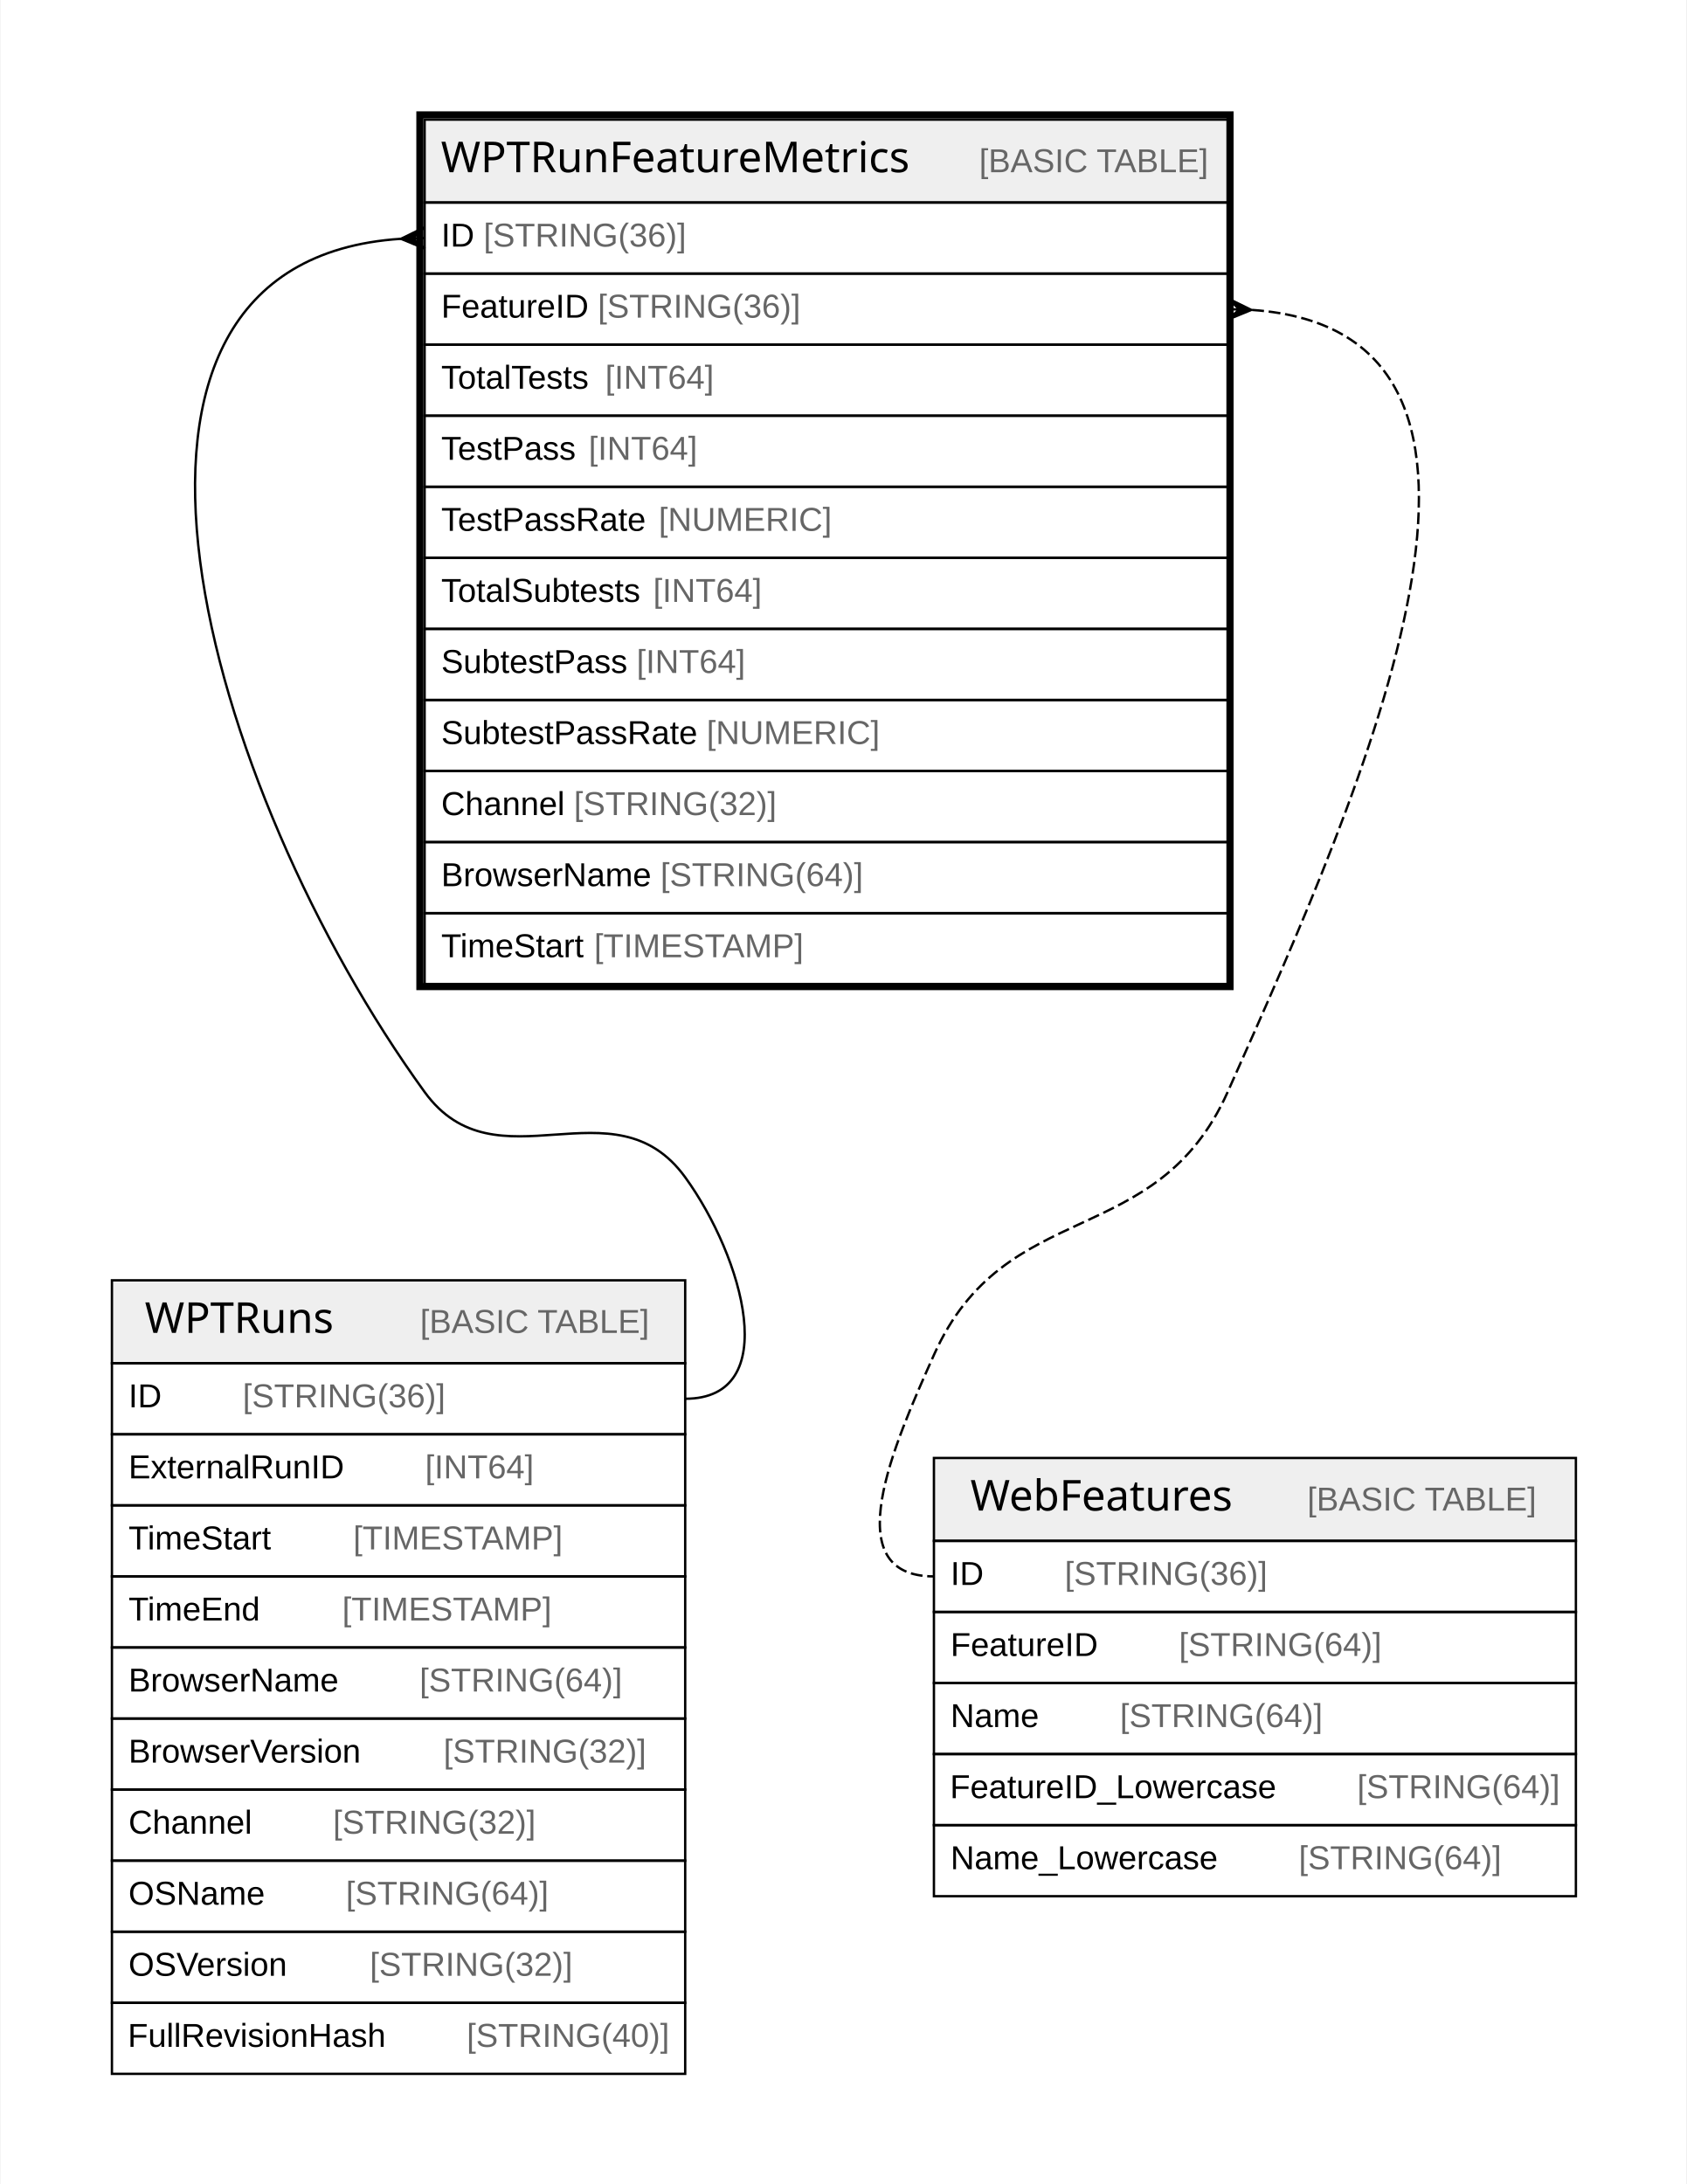
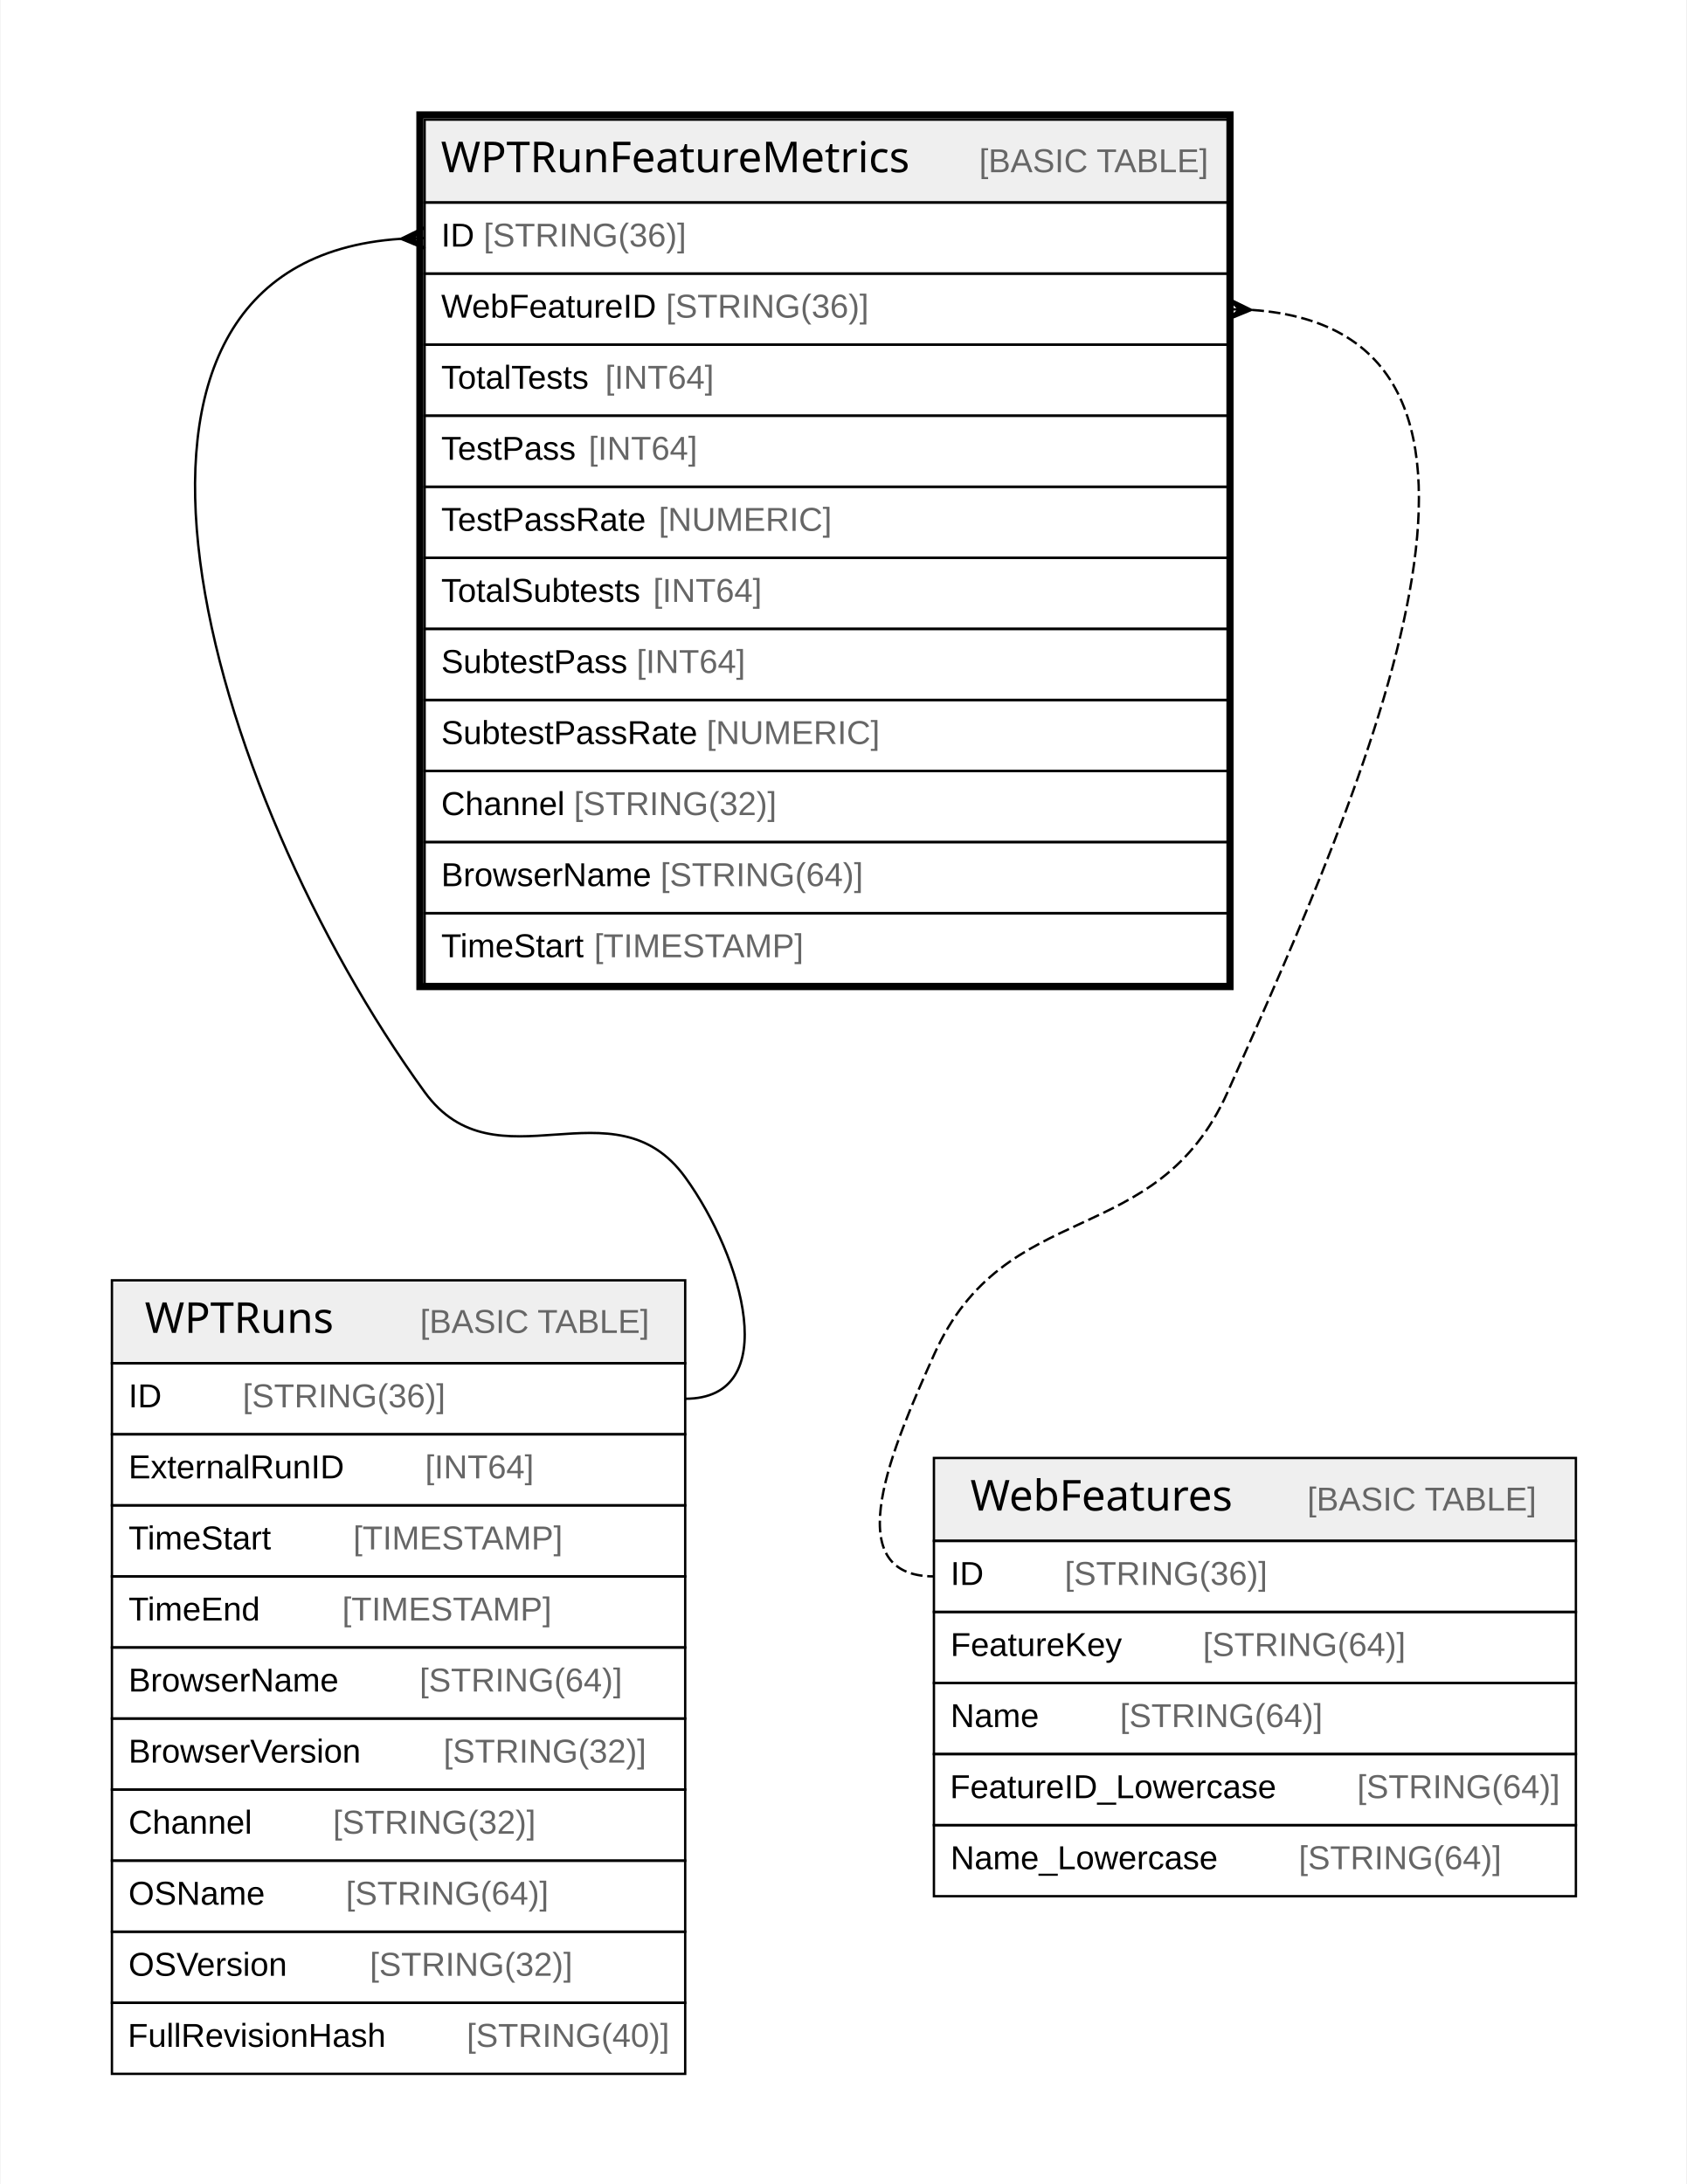
<svg xmlns="http://www.w3.org/2000/svg" width="712pt" height="922pt" viewBox="0.00 0.00 711.50 922.00">
  <g id="graph0" class="graph" transform="scale(1 1) rotate(0) translate(4 918)">
    <polygon fill="#ffffff" stroke="transparent" points="-4,4 -4,-918 707.5,-918 707.5,4 -4,4" />
    <g id="node1" class="node">
      <polygon fill="#efefef" stroke="transparent" points="175,-832.5 175,-867.5 514,-867.5 514,-832.5 175,-832.5" />
      <polygon fill="none" stroke="#000000" points="175,-832.5 175,-867.5 514,-867.5 514,-832.5 175,-832.5" />
      <text text-anchor="start" x="181.886" y="-845.3" font-family="Arial Bold" font-size="18.00" fill="#000000">WPTRunFeatureMetrics</text>
      <text text-anchor="start" x="374.885" y="-845.3" font-family="Arial" font-size="14.00" fill="#000000">    </text>
      <text text-anchor="start" x="409.09" y="-845.3" font-family="Arial" font-size="14.00" fill="#666666">[BASIC TABLE]</text>
      <polygon fill="none" stroke="#000000" points="175,-802.5 175,-832.5 514,-832.5 514,-802.5 175,-802.5" />
      <text text-anchor="start" x="182" y="-813.9" font-family="Arial" font-size="14.00" fill="#000000">ID </text>
      <text text-anchor="start" x="199.888" y="-813.9" font-family="Arial" font-size="14.00" fill="#666666">[STRING(36)]</text>
      <polygon fill="none" stroke="#000000" points="175,-772.5 175,-802.5 514,-802.5 514,-772.5 175,-772.5" />
-       <text text-anchor="start" x="182" y="-783.9" font-family="Arial" font-size="14.00" fill="#000000">FeatureID </text>
-       <text text-anchor="start" x="248.122" y="-783.9" font-family="Arial" font-size="14.00" fill="#666666">[STRING(36)]</text>
+       <text text-anchor="start" x="182" y="-783.9" font-family="Arial" font-size="14.00" fill="#000000">WebFeatureID </text>
+       <text text-anchor="start" x="276.902" y="-783.9" font-family="Arial" font-size="14.00" fill="#666666">[STRING(36)]</text>
      <polygon fill="none" stroke="#000000" points="175,-742.5 175,-772.5 514,-772.5 514,-742.5 175,-742.5" />
      <text text-anchor="start" x="182" y="-753.9" font-family="Arial" font-size="14.00" fill="#000000">TotalTests </text>
      <text text-anchor="start" x="251.231" y="-753.9" font-family="Arial" font-size="14.00" fill="#666666">[INT64]</text>
      <polygon fill="none" stroke="#000000" points="175,-712.5 175,-742.5 514,-742.5 514,-712.5 175,-712.5" />
      <text text-anchor="start" x="182" y="-723.9" font-family="Arial" font-size="14.00" fill="#000000">TestPass </text>
      <text text-anchor="start" x="244.236" y="-723.9" font-family="Arial" font-size="14.00" fill="#666666">[INT64]</text>
      <polygon fill="none" stroke="#000000" points="175,-682.5 175,-712.5 514,-712.5 514,-682.5 175,-682.5" />
      <text text-anchor="start" x="182" y="-693.9" font-family="Arial" font-size="14.00" fill="#000000">TestPassRate </text>
      <text text-anchor="start" x="273.798" y="-693.9" font-family="Arial" font-size="14.00" fill="#666666">[NUMERIC]</text>
      <polygon fill="none" stroke="#000000" points="175,-652.5 175,-682.5 514,-682.5 514,-652.5 175,-652.5" />
      <text text-anchor="start" x="182" y="-663.9" font-family="Arial" font-size="14.00" fill="#000000">TotalSubtests </text>
      <text text-anchor="start" x="271.471" y="-663.9" font-family="Arial" font-size="14.00" fill="#666666">[INT64]</text>
      <polygon fill="none" stroke="#000000" points="175,-622.5 175,-652.5 514,-652.5 514,-622.5 175,-622.5" />
      <text text-anchor="start" x="182" y="-633.9" font-family="Arial" font-size="14.00" fill="#000000">SubtestPass </text>
      <text text-anchor="start" x="264.475" y="-633.9" font-family="Arial" font-size="14.00" fill="#666666">[INT64]</text>
      <polygon fill="none" stroke="#000000" points="175,-592.5 175,-622.5 514,-622.5 514,-592.5 175,-592.5" />
      <text text-anchor="start" x="182" y="-603.9" font-family="Arial" font-size="14.00" fill="#000000">SubtestPassRate </text>
      <text text-anchor="start" x="294.038" y="-603.9" font-family="Arial" font-size="14.00" fill="#666666">[NUMERIC]</text>
      <polygon fill="none" stroke="#000000" points="175,-562.5 175,-592.5 514,-592.5 514,-562.5 175,-562.5" />
      <text text-anchor="start" x="182" y="-573.9" font-family="Arial" font-size="14.00" fill="#000000">Channel </text>
      <text text-anchor="start" x="238.017" y="-573.9" font-family="Arial" font-size="14.00" fill="#666666">[STRING(32)]</text>
      <polygon fill="none" stroke="#000000" points="175,-532.5 175,-562.5 514,-562.5 514,-532.5 175,-532.5" />
      <text text-anchor="start" x="182" y="-543.9" font-family="Arial" font-size="14.00" fill="#000000">BrowserName </text>
      <text text-anchor="start" x="274.553" y="-543.9" font-family="Arial" font-size="14.00" fill="#666666">[STRING(64)]</text>
      <polygon fill="none" stroke="#000000" points="175,-502.5 175,-532.5 514,-532.5 514,-502.5 175,-502.5" />
      <text text-anchor="start" x="182" y="-513.9" font-family="Arial" font-size="14.00" fill="#000000">TimeStart </text>
      <text text-anchor="start" x="246.554" y="-513.9" font-family="Arial" font-size="14.00" fill="#666666">[TIMESTAMP]</text>
      <polygon fill="none" stroke="#000000" stroke-width="3" points="173,-501.5 173,-869.5 515,-869.5 515,-501.5 173,-501.5" />
    </g>
    <g id="node2" class="node">
      <polygon fill="#efefef" stroke="transparent" points="43,-342.5 43,-377.5 285,-377.5 285,-342.5 43,-342.5" />
      <polygon fill="none" stroke="#000000" points="43,-342.5 43,-377.5 285,-377.5 285,-342.5 43,-342.5" />
      <text text-anchor="start" x="56.887" y="-355.3" font-family="Arial Bold" font-size="18.00" fill="#000000">WPTRuns</text>
      <text text-anchor="start" x="138.884" y="-355.3" font-family="Arial" font-size="14.00" fill="#000000">    </text>
      <text text-anchor="start" x="173.089" y="-355.3" font-family="Arial" font-size="14.00" fill="#666666">[BASIC TABLE]</text>
      <polygon fill="none" stroke="#000000" points="43,-312.5 43,-342.5 285,-342.5 285,-312.5 43,-312.5" />
      <text text-anchor="start" x="50" y="-323.9" font-family="Arial" font-size="14.00" fill="#000000">ID    </text>
      <text text-anchor="start" x="98.202" y="-323.9" font-family="Arial" font-size="14.00" fill="#666666">[STRING(36)]</text>
      <polygon fill="none" stroke="#000000" points="43,-282.5 43,-312.5 285,-312.5 285,-282.5 43,-282.5" />
      <text text-anchor="start" x="50" y="-293.9" font-family="Arial" font-size="14.00" fill="#000000">ExternalRunID    </text>
      <text text-anchor="start" x="175.216" y="-293.9" font-family="Arial" font-size="14.00" fill="#666666">[INT64]</text>
      <polygon fill="none" stroke="#000000" points="43,-252.5 43,-282.5 285,-282.5 285,-252.5 43,-252.5" />
      <text text-anchor="start" x="50" y="-263.9" font-family="Arial" font-size="14.00" fill="#000000">TimeStart    </text>
      <text text-anchor="start" x="144.868" y="-263.9" font-family="Arial" font-size="14.00" fill="#666666">[TIMESTAMP]</text>
      <polygon fill="none" stroke="#000000" points="43,-222.5 43,-252.5 285,-252.5 285,-222.5 43,-222.5" />
      <text text-anchor="start" x="50" y="-233.9" font-family="Arial" font-size="14.00" fill="#000000">TimeEnd    </text>
      <text text-anchor="start" x="140.209" y="-233.9" font-family="Arial" font-size="14.00" fill="#666666">[TIMESTAMP]</text>
      <polygon fill="none" stroke="#000000" points="43,-192.5 43,-222.5 285,-222.5 285,-192.5 43,-192.5" />
      <text text-anchor="start" x="50" y="-203.9" font-family="Arial" font-size="14.00" fill="#000000">BrowserName    </text>
      <text text-anchor="start" x="172.867" y="-203.9" font-family="Arial" font-size="14.00" fill="#666666">[STRING(64)]</text>
      <polygon fill="none" stroke="#000000" points="43,-162.5 43,-192.5 285,-192.5 285,-162.5 43,-162.5" />
      <text text-anchor="start" x="50" y="-173.9" font-family="Arial" font-size="14.00" fill="#000000">BrowserVersion    </text>
      <text text-anchor="start" x="182.986" y="-173.9" font-family="Arial" font-size="14.00" fill="#666666">[STRING(32)]</text>
      <polygon fill="none" stroke="#000000" points="43,-132.5 43,-162.5 285,-162.5 285,-132.5 43,-132.5" />
      <text text-anchor="start" x="50" y="-143.9" font-family="Arial" font-size="14.00" fill="#000000">Channel    </text>
      <text text-anchor="start" x="136.331" y="-143.9" font-family="Arial" font-size="14.00" fill="#666666">[STRING(32)]</text>
      <polygon fill="none" stroke="#000000" points="43,-102.5 43,-132.5 285,-132.5 285,-102.5 43,-102.5" />
      <text text-anchor="start" x="50" y="-113.9" font-family="Arial" font-size="14.00" fill="#000000">OSName    </text>
      <text text-anchor="start" x="141.764" y="-113.9" font-family="Arial" font-size="14.00" fill="#666666">[STRING(64)]</text>
      <polygon fill="none" stroke="#000000" points="43,-72.5 43,-102.5 285,-102.5 285,-72.5 43,-72.5" />
      <text text-anchor="start" x="50" y="-83.9" font-family="Arial" font-size="14.00" fill="#000000">OSVersion    </text>
      <text text-anchor="start" x="151.884" y="-83.9" font-family="Arial" font-size="14.00" fill="#666666">[STRING(32)]</text>
      <polygon fill="none" stroke="#000000" points="43,-42.5 43,-72.5 285,-72.5 285,-42.5 43,-42.5" />
      <text text-anchor="start" x="49.678" y="-53.9" font-family="Arial" font-size="14.00" fill="#000000">FullRevisionHash    </text>
      <text text-anchor="start" x="192.771" y="-53.9" font-family="Arial" font-size="14.00" fill="#666666">[STRING(40)]</text>
    </g>
    <g id="edge1" class="edge">
      <path fill="none" stroke="#000000" d="M164.985,-817.184C17.634,-807.63 82.982,-583.936 175,-457 205.192,-415.352 254.808,-462.648 285,-421 309.39,-387.355 326.556,-327.5 285,-327.5" />
      <polygon fill="#000000" stroke="#000000" points="165.005,-817.184 174.858,-821.998 170.002,-817.342 175,-817.5 175,-817.5 175,-817.5 170.002,-817.342 175.142,-813.002 165.005,-817.184 165.005,-817.184" />
    </g>
    <g id="node3" class="node">
      <polygon fill="#efefef" stroke="transparent" points="390,-267.5 390,-302.5 661,-302.5 661,-267.5 390,-267.5" />
      <polygon fill="none" stroke="#000000" points="390,-267.5 390,-302.5 661,-302.5 661,-267.5 390,-267.5" />
      <text text-anchor="start" x="405.377" y="-280.3" font-family="Arial Bold" font-size="18.00" fill="#000000">WebFeatures</text>
      <text text-anchor="start" x="513.395" y="-280.3" font-family="Arial" font-size="14.00" fill="#000000">    </text>
      <text text-anchor="start" x="547.6" y="-280.3" font-family="Arial" font-size="14.00" fill="#666666">[BASIC TABLE]</text>
      <polygon fill="none" stroke="#000000" points="390,-237.5 390,-267.5 661,-267.5 661,-237.5 390,-237.5" />
      <text text-anchor="start" x="397" y="-248.9" font-family="Arial" font-size="14.00" fill="#000000">ID    </text>
      <text text-anchor="start" x="445.202" y="-248.9" font-family="Arial" font-size="14.00" fill="#666666">[STRING(36)]</text>
      <polygon fill="none" stroke="#000000" points="390,-207.5 390,-237.5 661,-237.5 661,-207.5 390,-207.5" />
-       <text text-anchor="start" x="397" y="-218.9" font-family="Arial" font-size="14.00" fill="#000000">FeatureID    </text>
-       <text text-anchor="start" x="493.436" y="-218.9" font-family="Arial" font-size="14.00" fill="#666666">[STRING(64)]</text>
+       <text text-anchor="start" x="397" y="-218.9" font-family="Arial" font-size="14.00" fill="#000000">FeatureKey    </text>
+       <text text-anchor="start" x="503.558" y="-218.9" font-family="Arial" font-size="14.00" fill="#666666">[STRING(64)]</text>
      <polygon fill="none" stroke="#000000" points="390,-177.5 390,-207.5 661,-207.5 661,-177.5 390,-177.5" />
      <text text-anchor="start" x="397" y="-188.9" font-family="Arial" font-size="14.00" fill="#000000">Name    </text>
      <text text-anchor="start" x="468.537" y="-188.9" font-family="Arial" font-size="14.00" fill="#666666">[STRING(64)]</text>
      <polygon fill="none" stroke="#000000" points="390,-147.5 390,-177.5 661,-177.5 661,-147.5 390,-147.5" />
      <text text-anchor="start" x="396.775" y="-158.9" font-family="Arial" font-size="14.00" fill="#000000">FeatureID_Lowercase    </text>
      <text text-anchor="start" x="568.674" y="-158.9" font-family="Arial" font-size="14.00" fill="#666666">[STRING(64)]</text>
      <polygon fill="none" stroke="#000000" points="390,-117.5 390,-147.5 661,-147.5 661,-117.5 390,-117.5" />
      <text text-anchor="start" x="397" y="-128.9" font-family="Arial" font-size="14.00" fill="#000000">Name_Lowercase    </text>
      <text text-anchor="start" x="544" y="-128.9" font-family="Arial" font-size="14.00" fill="#666666">[STRING(64)]</text>
    </g>
    <g id="edge2" class="edge">
      <path fill="none" stroke="#000000" stroke-dasharray="5,2" d="M524.344,-787.153C656.659,-777.947 572.476,-587.829 514,-457 483.817,-389.472 420.183,-413.528 390,-346 373.043,-308.062 348.444,-252.5 390,-252.5" />
      <polygon fill="#000000" stroke="#000000" points="523.994,-787.164 513.849,-783.003 518.997,-787.332 514,-787.5 514,-787.5 514,-787.5 518.997,-787.332 514.151,-791.997 523.994,-787.164 523.994,-787.164" />
    </g>
  </g>
</svg>
